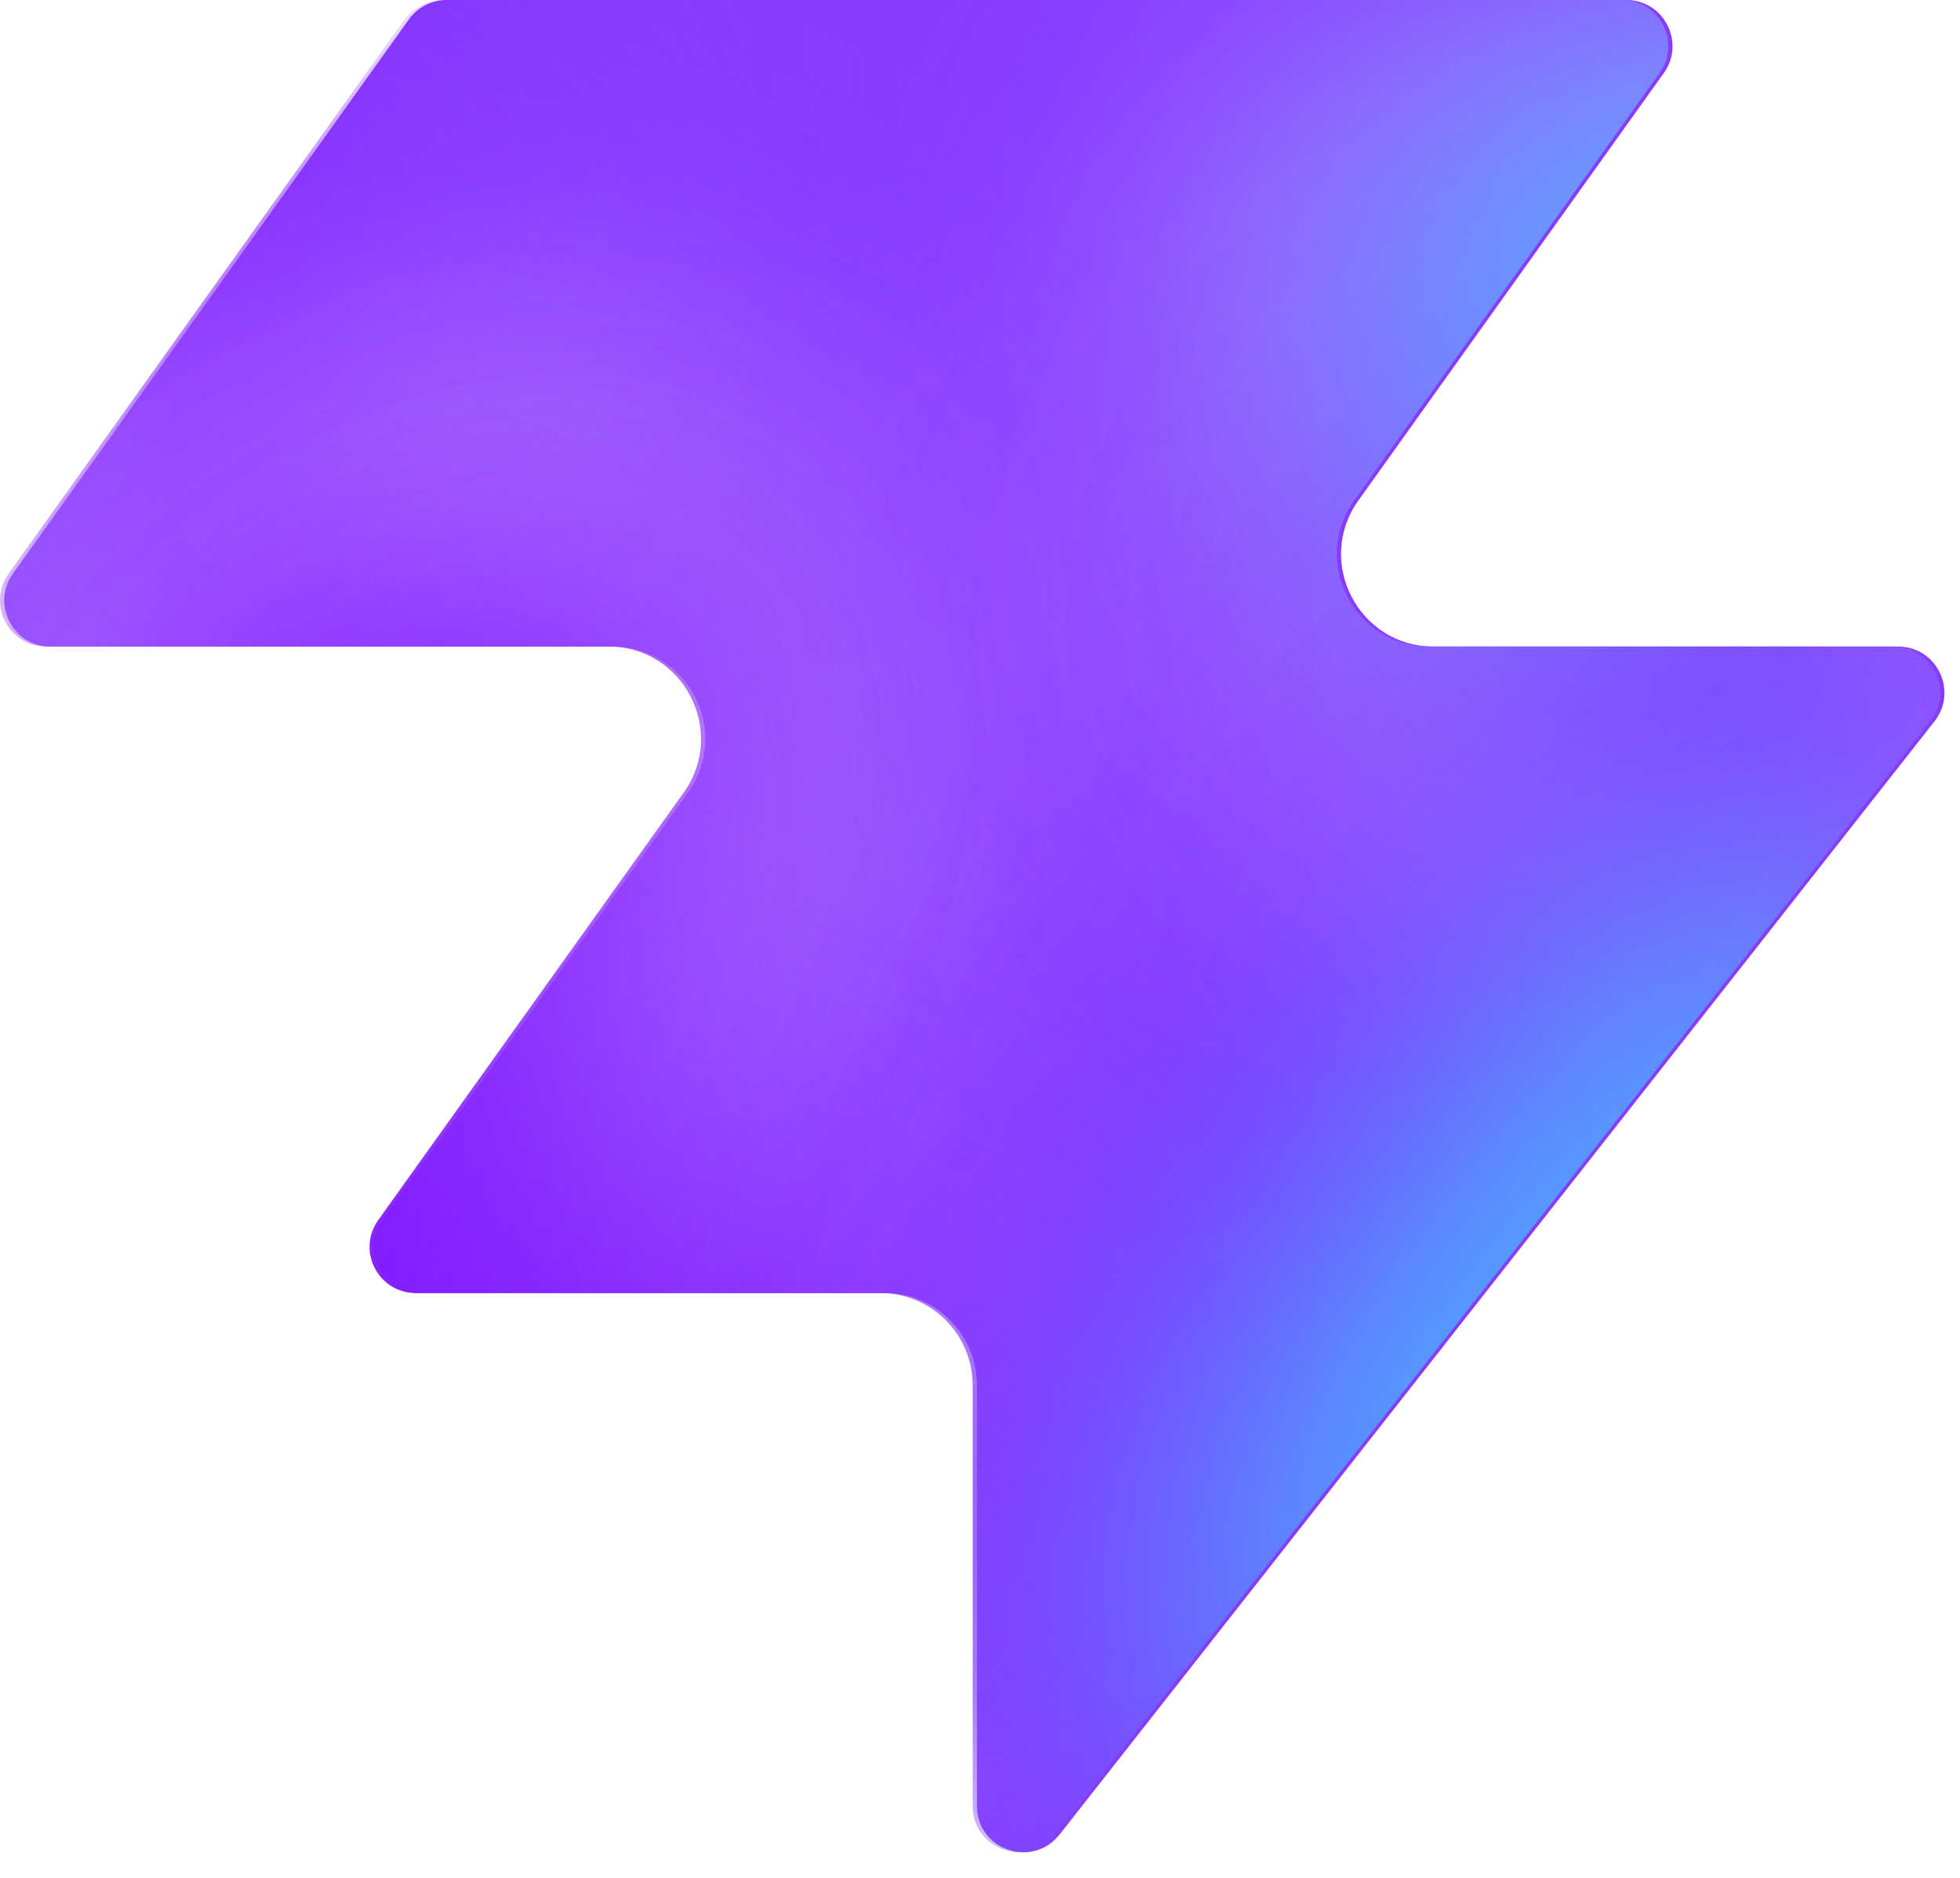
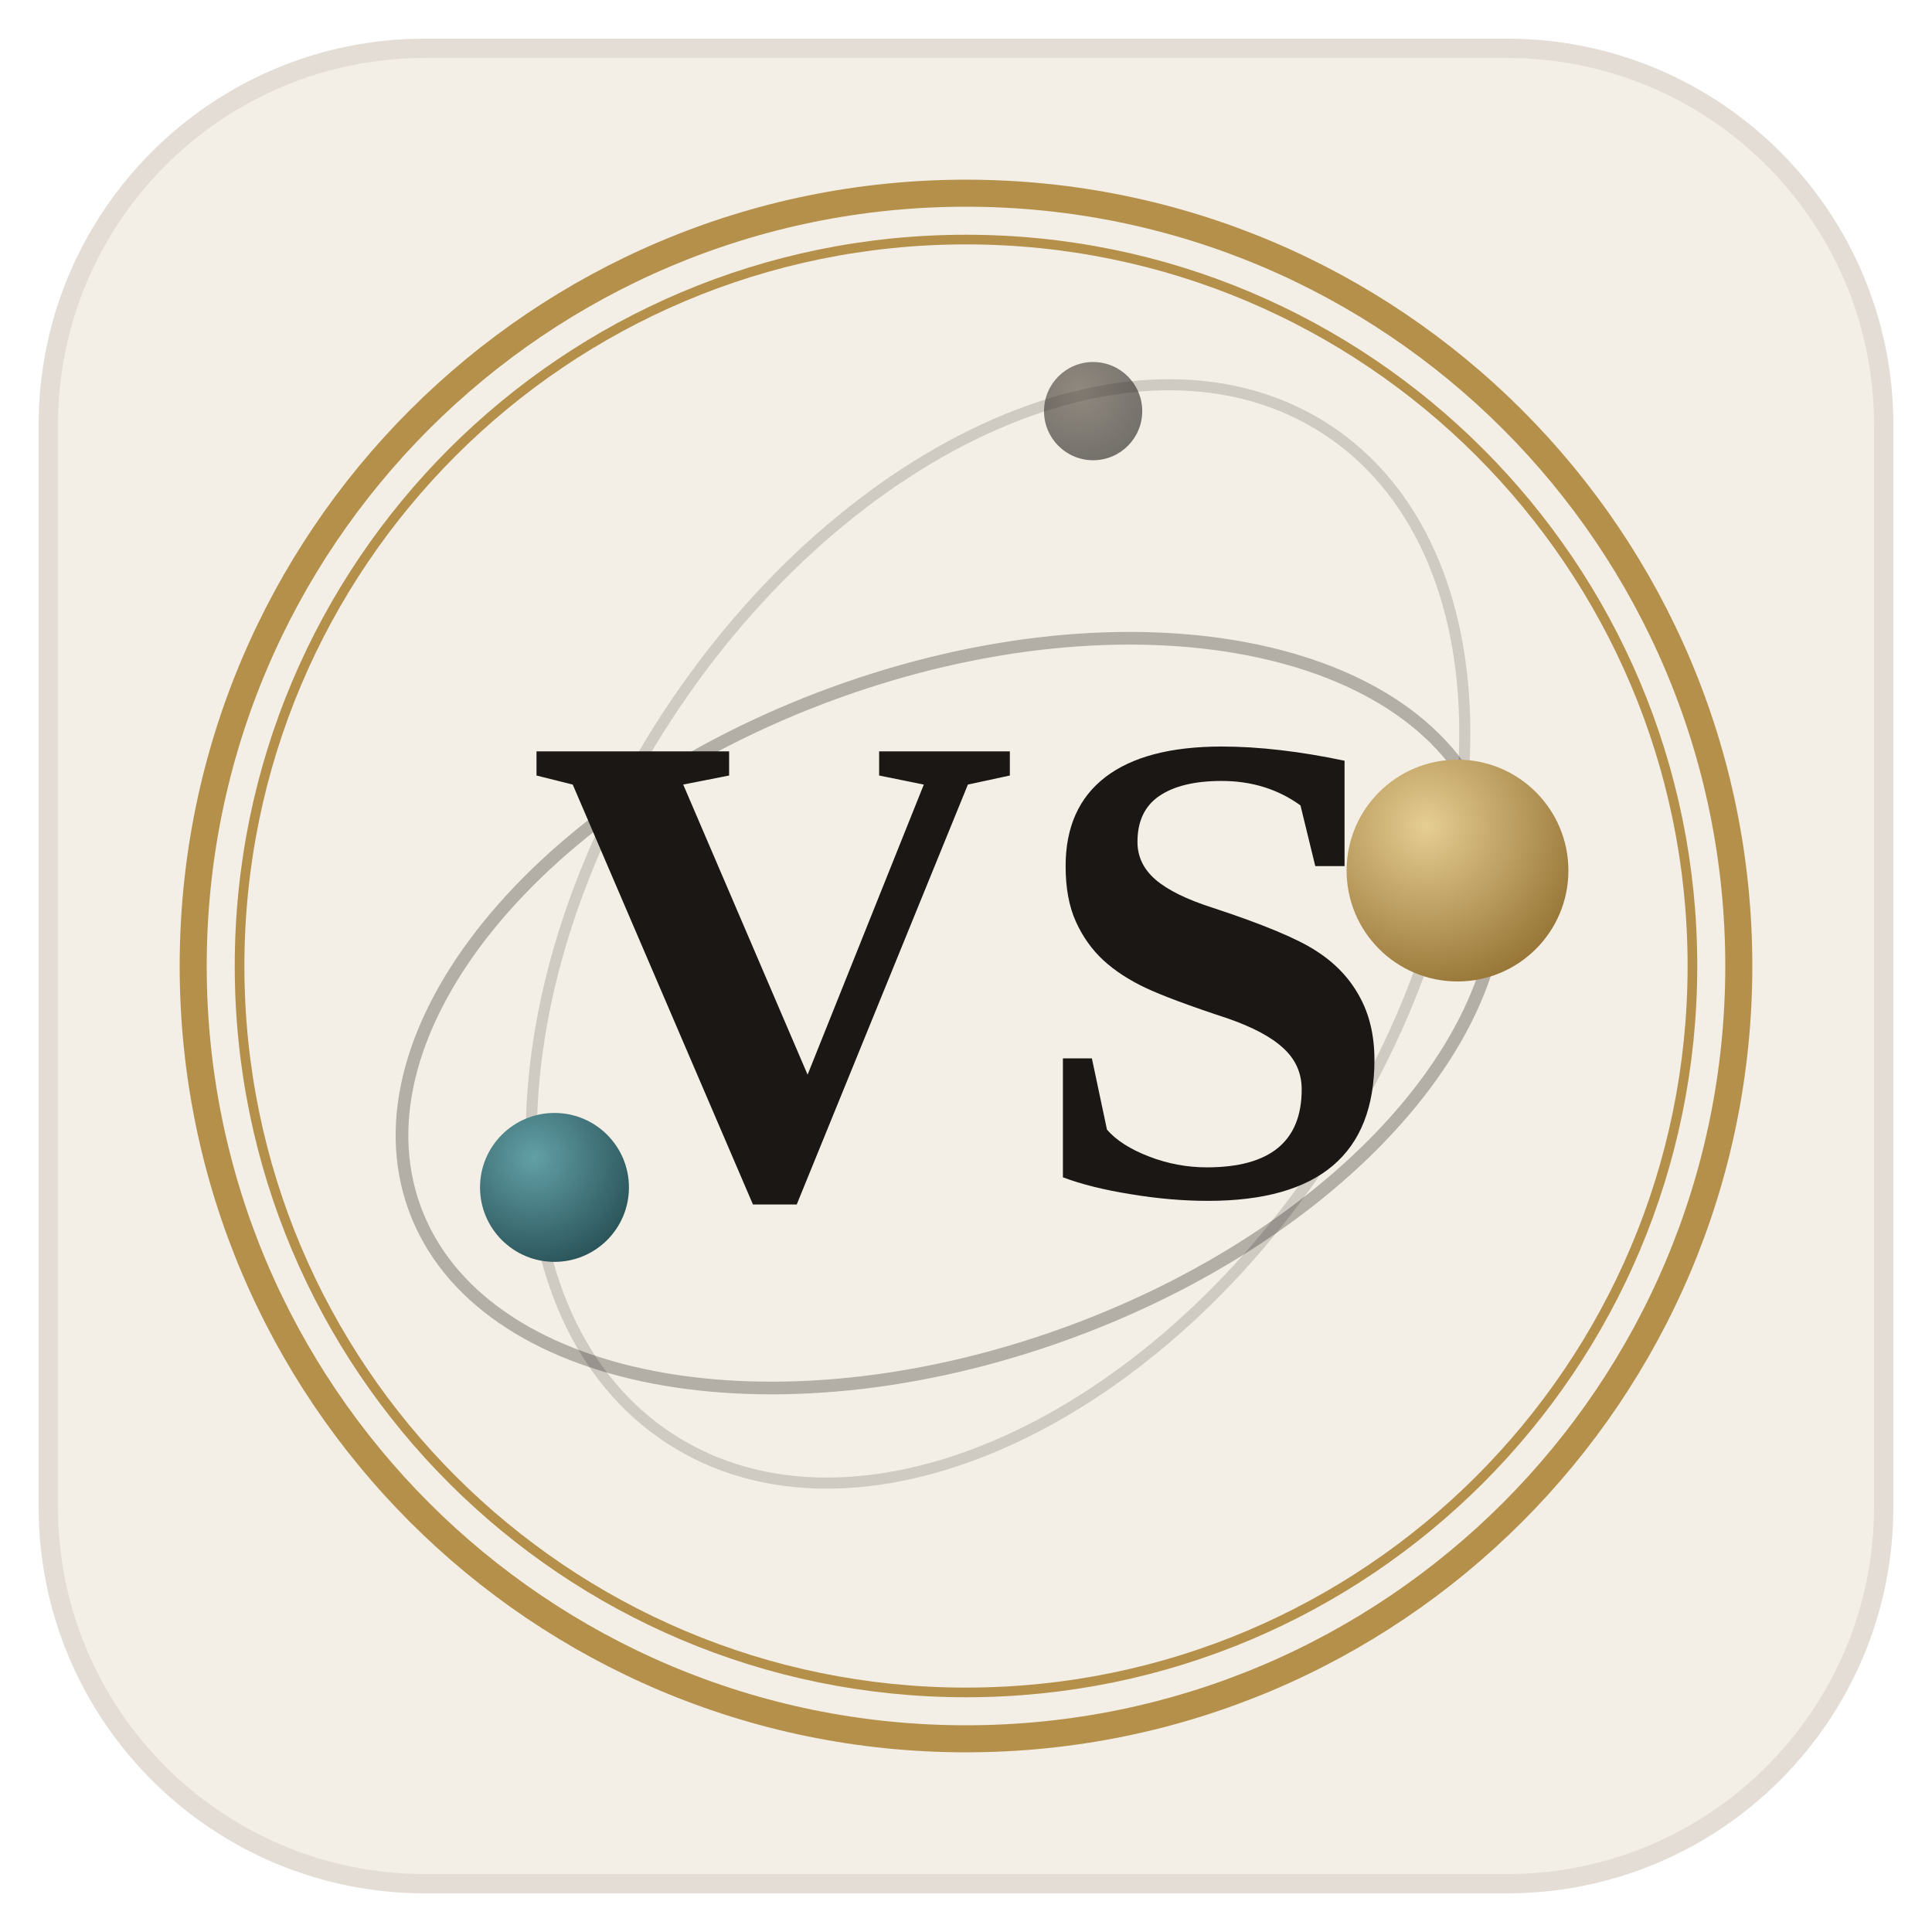
- <svg xmlns="http://www.w3.org/2000/svg" width="48" height="46" fill="none" viewBox="0 0 48 46">
-   <path fill="#863bff" d="M25.946 44.938c-.664.845-2.021.375-2.021-.698V33.937a2.26 2.26 0 0 0-2.262-2.262H10.287c-.92 0-1.456-1.04-.92-1.788l7.48-10.471c1.07-1.497 0-3.578-1.842-3.578H1.237c-.92 0-1.456-1.04-.92-1.788L10.013.474c.214-.297.556-.474.92-.474h28.894c.92 0 1.456 1.04.92 1.788l-7.48 10.471c-1.07 1.498 0 3.579 1.842 3.579h11.377c.943 0 1.473 1.088.89 1.83L25.947 44.94z" style="fill:#863bff;fill:color(display-p3 .525 .23 1);fill-opacity:1" />
-   <mask id="a" width="48" height="46" x="0" y="0" maskUnits="userSpaceOnUse" style="mask-type:alpha">
-     <path fill="#000" d="M25.842 44.938c-.664.844-2.021.375-2.021-.698V33.937a2.26 2.26 0 0 0-2.262-2.262H10.183c-.92 0-1.456-1.04-.92-1.788l7.48-10.471c1.07-1.498 0-3.579-1.842-3.579H1.133c-.92 0-1.456-1.04-.92-1.787L9.91.473c.214-.297.556-.474.92-.474h28.894c.92 0 1.456 1.04.92 1.788l-7.48 10.471c-1.07 1.498 0 3.578 1.842 3.578h11.377c.943 0 1.473 1.088.89 1.832L25.843 44.94z" style="fill:#000;fill-opacity:1" />
-   </mask>
-   <g mask="url(#a)">
-     <g filter="url(#b)">
-       <ellipse cx="5.508" cy="14.704" fill="#ede6ff" rx="5.508" ry="14.704" style="fill:#ede6ff;fill:color(display-p3 .927 .903 1);fill-opacity:1" transform="matrix(.00324 1 1 -.00324 -4.47 31.516)" />
+ <svg xmlns="http://www.w3.org/2000/svg" viewBox="0 0 100 100" width="100" height="100" role="img" aria-label="VS Research Labs">
+   <rect x="2" y="2" width="96" height="96" rx="20" fill="#F4EFE6" />
+   <rect x="2.5" y="2.5" width="95" height="95" rx="19.5" fill="none" stroke="#1A1714" stroke-opacity="0.08" stroke-width="1" />
+   <circle cx="50" cy="50" r="40" fill="none" stroke="#B5904B" stroke-width="1.4" />
+   <circle cx="50" cy="50" r="37.6" fill="none" stroke="#B5904B" stroke-width="0.5" />
+   <defs>
+     <radialGradient id="fGold" cx="0.36" cy="0.30" r="0.85">
+       <stop offset="0" stop-color="#E6CD92" />
+       <stop offset="1" stop-color="#8C6A2A" />
+     </radialGradient>
+     <radialGradient id="fTeal" cx="0.36" cy="0.30" r="0.9">
+       <stop offset="0" stop-color="#62A0A6" />
+       <stop offset="1" stop-color="#1E444A" />
+     </radialGradient>
+     <radialGradient id="fInk" cx="0.36" cy="0.30" r="0.9">
+       <stop offset="0" stop-color="#4C443A" />
+       <stop offset="1" stop-color="#131110" />
+     </radialGradient>
+   </defs>
+   <g transform="translate(8.2,9.8) scale(0.82)">
+     <g fill="none" stroke="#1A1714" stroke-linecap="round">
+       <ellipse cx="50" cy="52" rx="36" ry="21.5" transform="rotate(-20 50 52)" opacity="0.30" stroke-width="0.8" />
+       <ellipse cx="53" cy="47" rx="25" ry="38" transform="rotate(33 53 47)" opacity="0.17" stroke-width="0.7" />
    </g>
-     <g filter="url(#c)">
-       <ellipse cx="10.399" cy="29.851" fill="#ede6ff" rx="10.399" ry="29.851" style="fill:#ede6ff;fill:color(display-p3 .927 .903 1);fill-opacity:1" transform="matrix(.00324 1 1 -.00324 -39.328 7.883)" />
-     </g>
-     <g filter="url(#d)">
-       <ellipse cx="5.508" cy="30.487" fill="#7e14ff" rx="5.508" ry="30.487" style="fill:#7e14ff;fill:color(display-p3 .492 .077 1);fill-opacity:1" transform="rotate(89.814 -25.913 -14.639)scale(1 -1)" />
-     </g>
-     <g filter="url(#e)">
-       <ellipse cx="5.508" cy="30.599" fill="#7e14ff" rx="5.508" ry="30.599" style="fill:#7e14ff;fill:color(display-p3 .492 .077 1);fill-opacity:1" transform="rotate(89.814 -32.644 -3.334)scale(1 -1)" />
-     </g>
-     <g filter="url(#f)">
-       <ellipse cx="5.508" cy="30.599" fill="#7e14ff" rx="5.508" ry="30.599" style="fill:#7e14ff;fill:color(display-p3 .492 .077 1);fill-opacity:1" transform="matrix(.00324 1 1 -.00324 -34.34 30.47)" />
-     </g>
-     <g filter="url(#g)">
-       <ellipse cx="14.072" cy="22.078" fill="#ede6ff" rx="14.072" ry="22.078" style="fill:#ede6ff;fill:color(display-p3 .927 .903 1);fill-opacity:1" transform="rotate(93.35 24.506 48.493)scale(-1 1)" />
-     </g>
-     <g filter="url(#h)">
-       <ellipse cx="3.47" cy="21.501" fill="#7e14ff" rx="3.47" ry="21.501" style="fill:#7e14ff;fill:color(display-p3 .492 .077 1);fill-opacity:1" transform="rotate(89.009 28.708 47.59)scale(-1 1)" />
-     </g>
-     <g filter="url(#i)">
-       <ellipse cx="3.47" cy="21.501" fill="#7e14ff" rx="3.47" ry="21.501" style="fill:#7e14ff;fill:color(display-p3 .492 .077 1);fill-opacity:1" transform="rotate(89.009 28.708 47.59)scale(-1 1)" />
-     </g>
-     <g filter="url(#j)">
-       <ellipse cx=".387" cy="8.972" fill="#7e14ff" rx="4.407" ry="29.108" style="fill:#7e14ff;fill:color(display-p3 .492 .077 1);fill-opacity:1" transform="rotate(39.51 .387 8.972)" />
-     </g>
-     <g filter="url(#k)">
-       <ellipse cx="47.523" cy="-6.092" fill="#7e14ff" rx="4.407" ry="29.108" style="fill:#7e14ff;fill:color(display-p3 .492 .077 1);fill-opacity:1" transform="rotate(37.892 47.523 -6.092)" />
-     </g>
-     <g filter="url(#l)">
-       <ellipse cx="41.412" cy="6.333" fill="#47bfff" rx="5.971" ry="9.665" style="fill:#47bfff;fill:color(display-p3 .28 .748 1);fill-opacity:1" transform="rotate(37.892 41.412 6.333)" />
-     </g>
-     <g filter="url(#m)">
-       <ellipse cx="-1.879" cy="38.332" fill="#7e14ff" rx="4.407" ry="29.108" style="fill:#7e14ff;fill:color(display-p3 .492 .077 1);fill-opacity:1" transform="rotate(37.892 -1.88 38.332)" />
-     </g>
-     <g filter="url(#n)">
-       <ellipse cx="-1.879" cy="38.332" fill="#7e14ff" rx="4.407" ry="29.108" style="fill:#7e14ff;fill:color(display-p3 .492 .077 1);fill-opacity:1" transform="rotate(37.892 -1.88 38.332)" />
-     </g>
-     <g filter="url(#o)">
-       <ellipse cx="35.651" cy="29.907" fill="#7e14ff" rx="4.407" ry="29.108" style="fill:#7e14ff;fill:color(display-p3 .492 .077 1);fill-opacity:1" transform="rotate(37.892 35.651 29.907)" />
-     </g>
-     <g filter="url(#p)">
-       <ellipse cx="38.418" cy="32.4" fill="#47bfff" rx="5.971" ry="15.297" style="fill:#47bfff;fill:color(display-p3 .28 .748 1);fill-opacity:1" transform="rotate(37.892 38.418 32.4)" />
-     </g>
+     <circle cx="59" cy="14" r="3.1" fill="url(#fInk)" opacity="0.6" />
+     <circle cx="25" cy="63" r="4.7" fill="url(#fTeal)" />
+     <circle cx="82" cy="43" r="7" fill="url(#fGold)" />
  </g>
-   <defs>
-     <filter id="b" width="60.045" height="41.654" x="-19.77" y="16.149" color-interpolation-filters="sRGB" filterUnits="userSpaceOnUse">
-       <feFlood flood-opacity="0" result="BackgroundImageFix" />
-       <feBlend in="SourceGraphic" in2="BackgroundImageFix" result="shape" />
-       <feGaussianBlur result="effect1_foregroundBlur_2002_17158" stdDeviation="7.659" />
-     </filter>
-     <filter id="c" width="90.34" height="51.437" x="-54.613" y="-7.533" color-interpolation-filters="sRGB" filterUnits="userSpaceOnUse">
-       <feFlood flood-opacity="0" result="BackgroundImageFix" />
-       <feBlend in="SourceGraphic" in2="BackgroundImageFix" result="shape" />
-       <feGaussianBlur result="effect1_foregroundBlur_2002_17158" stdDeviation="7.659" />
-     </filter>
-     <filter id="d" width="79.355" height="29.4" x="-49.64" y="2.03" color-interpolation-filters="sRGB" filterUnits="userSpaceOnUse">
-       <feFlood flood-opacity="0" result="BackgroundImageFix" />
-       <feBlend in="SourceGraphic" in2="BackgroundImageFix" result="shape" />
-       <feGaussianBlur result="effect1_foregroundBlur_2002_17158" stdDeviation="4.596" />
-     </filter>
-     <filter id="e" width="79.579" height="29.4" x="-45.045" y="20.029" color-interpolation-filters="sRGB" filterUnits="userSpaceOnUse">
-       <feFlood flood-opacity="0" result="BackgroundImageFix" />
-       <feBlend in="SourceGraphic" in2="BackgroundImageFix" result="shape" />
-       <feGaussianBlur result="effect1_foregroundBlur_2002_17158" stdDeviation="4.596" />
-     </filter>
-     <filter id="f" width="79.579" height="29.4" x="-43.513" y="21.178" color-interpolation-filters="sRGB" filterUnits="userSpaceOnUse">
-       <feFlood flood-opacity="0" result="BackgroundImageFix" />
-       <feBlend in="SourceGraphic" in2="BackgroundImageFix" result="shape" />
-       <feGaussianBlur result="effect1_foregroundBlur_2002_17158" stdDeviation="4.596" />
-     </filter>
-     <filter id="g" width="74.749" height="58.852" x="15.756" y="-17.901" color-interpolation-filters="sRGB" filterUnits="userSpaceOnUse">
-       <feFlood flood-opacity="0" result="BackgroundImageFix" />
-       <feBlend in="SourceGraphic" in2="BackgroundImageFix" result="shape" />
-       <feGaussianBlur result="effect1_foregroundBlur_2002_17158" stdDeviation="7.659" />
-     </filter>
-     <filter id="h" width="61.377" height="25.362" x="23.548" y="2.284" color-interpolation-filters="sRGB" filterUnits="userSpaceOnUse">
-       <feFlood flood-opacity="0" result="BackgroundImageFix" />
-       <feBlend in="SourceGraphic" in2="BackgroundImageFix" result="shape" />
-       <feGaussianBlur result="effect1_foregroundBlur_2002_17158" stdDeviation="4.596" />
-     </filter>
-     <filter id="i" width="61.377" height="25.362" x="23.548" y="2.284" color-interpolation-filters="sRGB" filterUnits="userSpaceOnUse">
-       <feFlood flood-opacity="0" result="BackgroundImageFix" />
-       <feBlend in="SourceGraphic" in2="BackgroundImageFix" result="shape" />
-       <feGaussianBlur result="effect1_foregroundBlur_2002_17158" stdDeviation="4.596" />
-     </filter>
-     <filter id="j" width="56.045" height="63.649" x="-27.636" y="-22.853" color-interpolation-filters="sRGB" filterUnits="userSpaceOnUse">
-       <feFlood flood-opacity="0" result="BackgroundImageFix" />
-       <feBlend in="SourceGraphic" in2="BackgroundImageFix" result="shape" />
-       <feGaussianBlur result="effect1_foregroundBlur_2002_17158" stdDeviation="4.596" />
-     </filter>
-     <filter id="k" width="54.814" height="64.646" x="20.116" y="-38.415" color-interpolation-filters="sRGB" filterUnits="userSpaceOnUse">
-       <feFlood flood-opacity="0" result="BackgroundImageFix" />
-       <feBlend in="SourceGraphic" in2="BackgroundImageFix" result="shape" />
-       <feGaussianBlur result="effect1_foregroundBlur_2002_17158" stdDeviation="4.596" />
-     </filter>
-     <filter id="l" width="33.541" height="35.313" x="24.641" y="-11.323" color-interpolation-filters="sRGB" filterUnits="userSpaceOnUse">
-       <feFlood flood-opacity="0" result="BackgroundImageFix" />
-       <feBlend in="SourceGraphic" in2="BackgroundImageFix" result="shape" />
-       <feGaussianBlur result="effect1_foregroundBlur_2002_17158" stdDeviation="4.596" />
-     </filter>
-     <filter id="m" width="54.814" height="64.646" x="-29.286" y="6.009" color-interpolation-filters="sRGB" filterUnits="userSpaceOnUse">
-       <feFlood flood-opacity="0" result="BackgroundImageFix" />
-       <feBlend in="SourceGraphic" in2="BackgroundImageFix" result="shape" />
-       <feGaussianBlur result="effect1_foregroundBlur_2002_17158" stdDeviation="4.596" />
-     </filter>
-     <filter id="n" width="54.814" height="64.646" x="-29.286" y="6.009" color-interpolation-filters="sRGB" filterUnits="userSpaceOnUse">
-       <feFlood flood-opacity="0" result="BackgroundImageFix" />
-       <feBlend in="SourceGraphic" in2="BackgroundImageFix" result="shape" />
-       <feGaussianBlur result="effect1_foregroundBlur_2002_17158" stdDeviation="4.596" />
-     </filter>
-     <filter id="o" width="54.814" height="64.646" x="8.244" y="-2.416" color-interpolation-filters="sRGB" filterUnits="userSpaceOnUse">
-       <feFlood flood-opacity="0" result="BackgroundImageFix" />
-       <feBlend in="SourceGraphic" in2="BackgroundImageFix" result="shape" />
-       <feGaussianBlur result="effect1_foregroundBlur_2002_17158" stdDeviation="4.596" />
-     </filter>
-     <filter id="p" width="39.409" height="43.623" x="18.713" y="10.588" color-interpolation-filters="sRGB" filterUnits="userSpaceOnUse">
-       <feFlood flood-opacity="0" result="BackgroundImageFix" />
-       <feBlend in="SourceGraphic" in2="BackgroundImageFix" result="shape" />
-       <feGaussianBlur result="effect1_foregroundBlur_2002_17158" stdDeviation="4.596" />
-     </filter>
-   </defs>
+   <text x="50" y="50" font-family="'Cormorant Garamond','Times New Roman',Georgia,serif" font-weight="600" font-size="35" letter-spacing="0.5" fill="#1A1714" text-anchor="middle" dominant-baseline="central">VS</text>
</svg>
